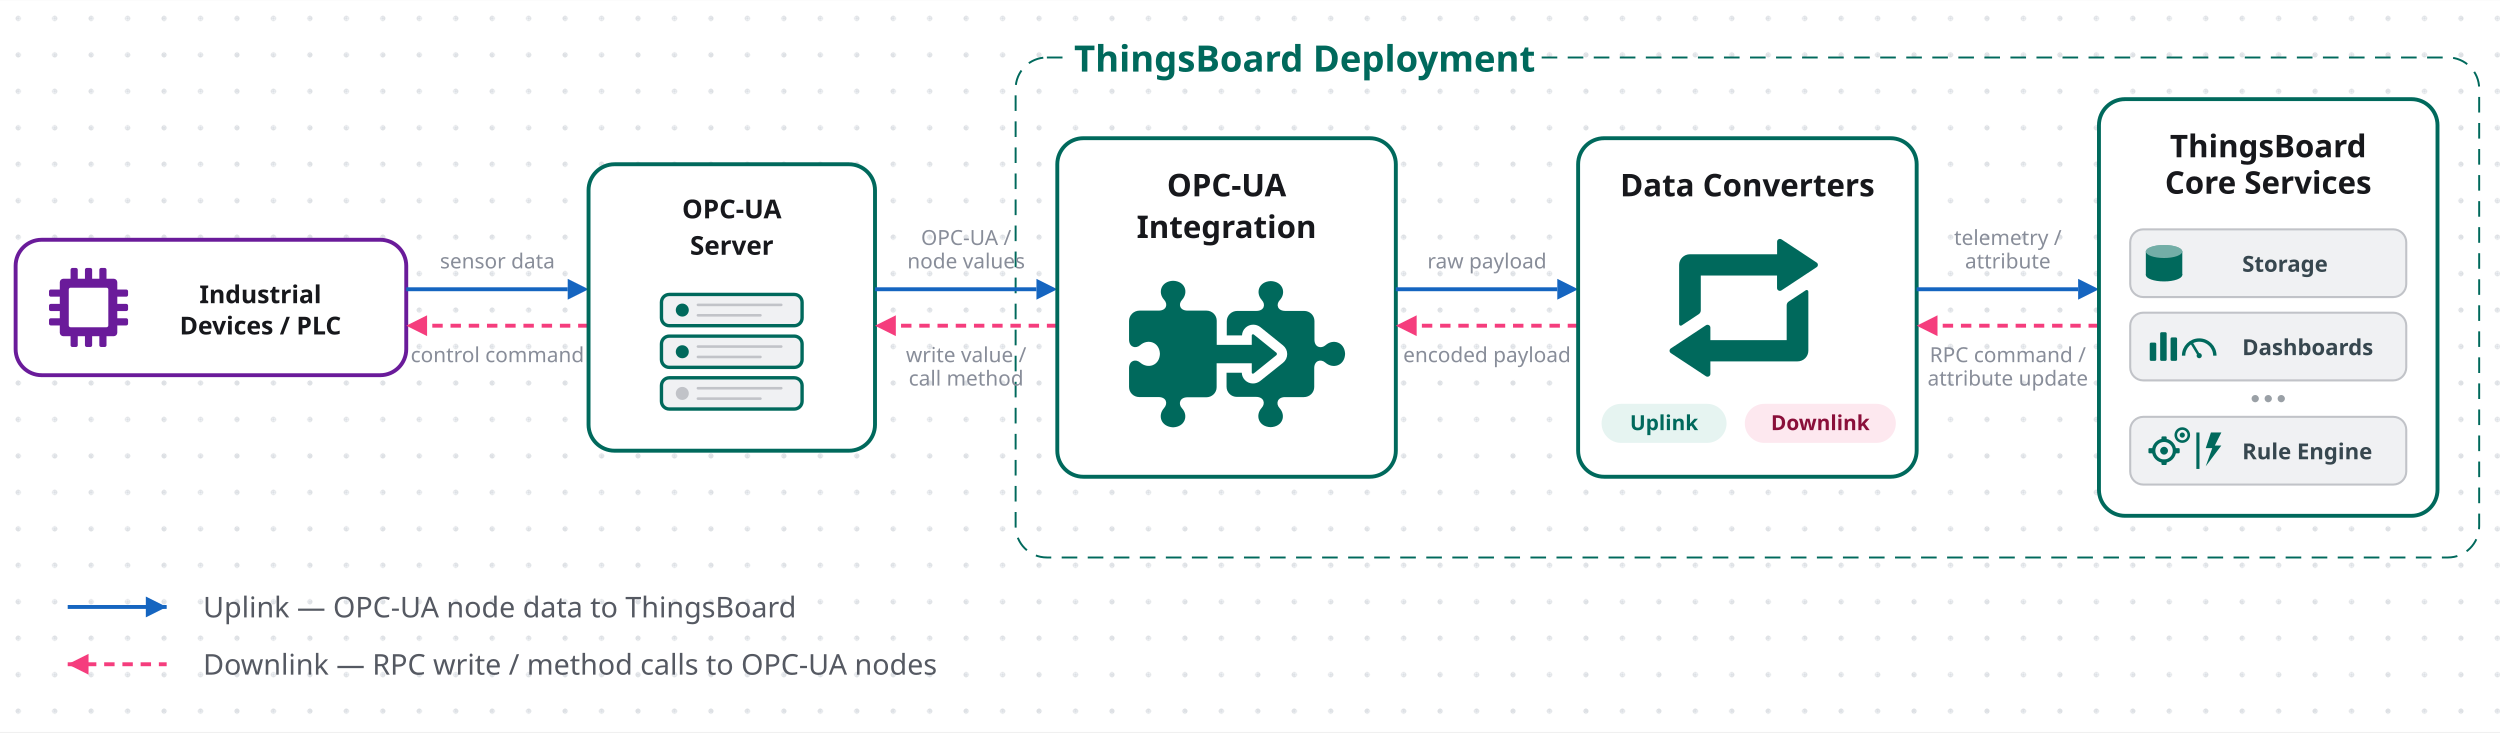
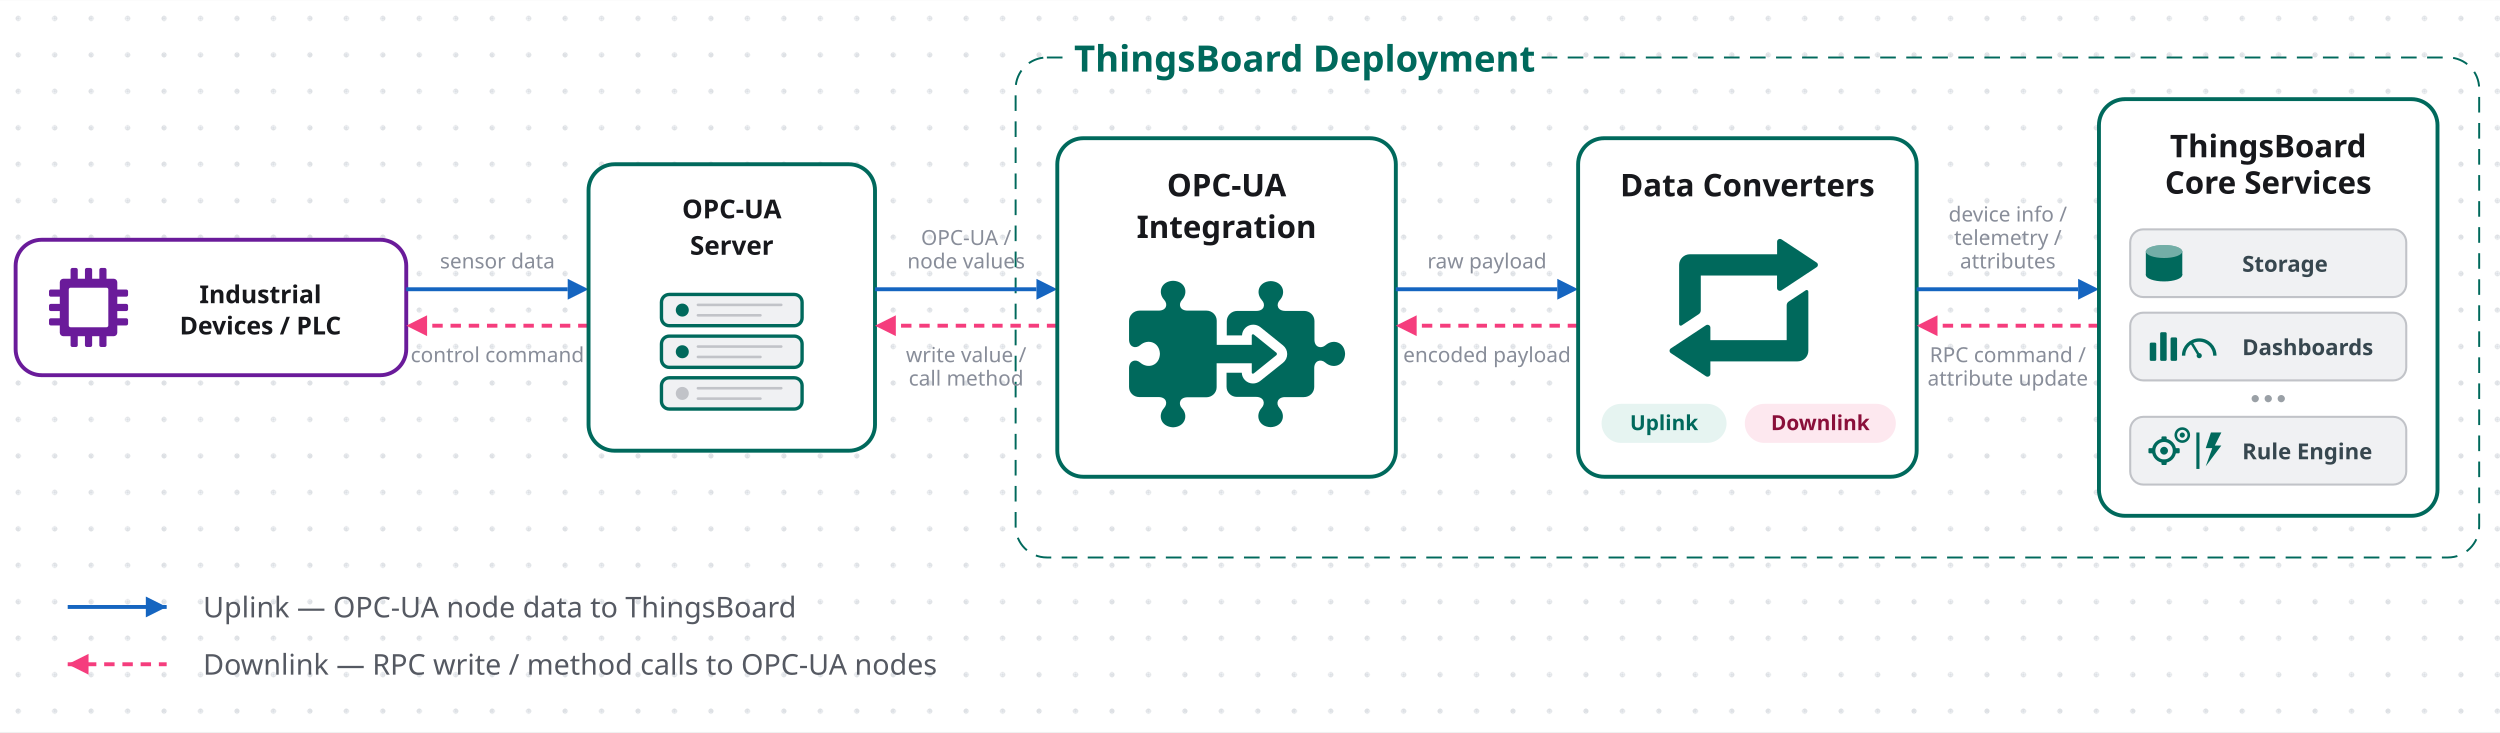
<svg xmlns="http://www.w3.org/2000/svg" width="1400" height="410" viewBox="0 0 960 281">
  <defs>
    <pattern id="dots" x="0" y="0" width="14" height="14" patternUnits="userSpaceOnUse">
      <circle cx="7" cy="7" r="1" fill="#dde0e4" />
    </pattern>
    <clipPath id="clip0">
      <path fill="#fff" d="M0 0h960v281H0z" />
    </clipPath>
  </defs>
  <g clip-path="url(#clip0)">
    <path fill="#fff" d="M0 0h960v281H0z" />
    <rect width="960" height="281" fill="url(#dots)" />
    <g transform="translate(0,33)">
      <rect x="390" y="-11" width="562" height="192" rx="12" fill="none" stroke="#00695c" stroke-width="0.75" stroke-dasharray="6,4" />
      <rect x="410" y="-18" width="178" height="14" fill="#fff" />
      <text x="501" y="-11" text-anchor="middle" font-family="system-ui,sans-serif" font-size="14" fill="#00695c" font-weight="600" dominant-baseline="central" textLength="174" lengthAdjust="spacing">ThingsBoard Deployment</text>
      <rect x="6" y="59" width="150" height="52" rx="10" fill="#fff" stroke="#6a1b9a" stroke-width="1.5" />
      <g transform="translate(13.3,64.3) scale(0.69)" fill="#6a1b9a">
        <rect x="14" y="14" width="32" height="32" rx="2" fill="#6a1b9a" />
        <rect x="19" y="19" width="22" height="22" rx="1" fill="#fff" />
        <rect x="20" y="8" width="4" height="7" rx="1" />
        <rect x="28" y="8" width="4" height="7" rx="1" />
        <rect x="36" y="8" width="4" height="7" rx="1" />
        <rect x="20" y="45" width="4" height="7" rx="1" />
        <rect x="28" y="45" width="4" height="7" rx="1" />
        <rect x="36" y="45" width="4" height="7" rx="1" />
        <rect x="8" y="20" width="7" height="4" rx="1" />
        <rect x="8" y="28" width="7" height="4" rx="1" />
        <rect x="8" y="36" width="7" height="4" rx="1" />
        <rect x="45" y="20" width="7" height="4" rx="1" />
        <rect x="45" y="28" width="7" height="4" rx="1" />
        <rect x="45" y="36" width="7" height="4" rx="1" />
      </g>
      <text x="100" y="80" text-anchor="middle" font-family="system-ui,sans-serif" font-size="9.5" fill="#17181c" font-weight="600" dominant-baseline="middle">Industrial</text>
      <text x="100" y="92" text-anchor="middle" font-family="system-ui,sans-serif" font-size="9.5" fill="#17181c" font-weight="600" dominant-baseline="middle">Devices / PLC</text>
      <line x1="156" y1="78" x2="218" y2="78" stroke="#1565c0" stroke-width="1.5" />
      <polygon points="218,74 226,78 218,82" fill="#1565c0" />
      <text x="191" y="70" text-anchor="middle" font-family="system-ui,sans-serif" font-size="8" fill="#888d99">sensor data</text>
      <line x1="226" y1="92" x2="164" y2="92" stroke="#f53d7d" stroke-width="1.5" stroke-dasharray="4,3" />
      <polygon points="164,88 156,92 164,96" fill="#f53d7d" />
      <text x="191" y="106" text-anchor="middle" font-family="system-ui,sans-serif" font-size="8" fill="#888d99">control command</text>
      <rect x="226" y="30" width="110" height="110" rx="10" fill="#fff" stroke="#00695c" stroke-width="1.5" />
      <text x="281" y="43" text-anchor="middle" font-size="10" fill="#17181c" font-weight="600" dominant-baseline="hanging" font-family="system-ui,sans-serif">OPC-UA</text>
      <text x="281" y="57" text-anchor="middle" font-size="10" fill="#17181c" font-weight="600" dominant-baseline="hanging" font-family="system-ui,sans-serif">Server</text>
      <g fill="none" stroke="#00695c" stroke-width="1.3" stroke-linecap="round">
        <rect x="254" y="80" width="54" height="12" rx="3" fill="#f0f1f3" stroke="#00695c" />
        <circle cx="262" cy="86" r="2.5" fill="#00695c" stroke="none" />
        <line x1="268" y1="84" x2="300" y2="84" stroke="#c1c3c8" stroke-width="1" />
        <line x1="268" y1="88" x2="292" y2="88" stroke="#c1c3c8" stroke-width="1" />
        <rect x="254" y="96" width="54" height="12" rx="3" fill="#f0f1f3" stroke="#00695c" />
        <circle cx="262" cy="102" r="2.5" fill="#00695c" stroke="none" />
        <line x1="268" y1="100" x2="300" y2="100" stroke="#c1c3c8" stroke-width="1" />
        <line x1="268" y1="104" x2="292" y2="104" stroke="#c1c3c8" stroke-width="1" />
        <rect x="254" y="112" width="54" height="12" rx="3" fill="#f0f1f3" stroke="#00695c" />
        <circle cx="262" cy="118" r="2.5" fill="#c1c3c8" stroke="none" />
        <line x1="268" y1="116" x2="300" y2="116" stroke="#c1c3c8" stroke-width="1" />
        <line x1="268" y1="120" x2="292" y2="120" stroke="#c1c3c8" stroke-width="1" />
      </g>
      <line x1="336" y1="78" x2="398" y2="78" stroke="#1565c0" stroke-width="1.5" />
      <polygon points="398,74 406,78 398,82" fill="#1565c0" />
      <text x="371" y="61" text-anchor="middle" font-family="system-ui,sans-serif" font-size="8" fill="#888d99">OPC-UA /</text>
      <text x="371" y="70" text-anchor="middle" font-family="system-ui,sans-serif" font-size="8" fill="#888d99">node values</text>
      <line x1="406" y1="92" x2="344" y2="92" stroke="#f53d7d" stroke-width="1.5" stroke-dasharray="4,3" />
      <polygon points="344,88 336,92 344,96" fill="#f53d7d" />
      <text x="371" y="106" text-anchor="middle" font-family="system-ui,sans-serif" font-size="8" fill="#888d99">write value /</text>
      <text x="371" y="115" text-anchor="middle" font-family="system-ui,sans-serif" font-size="8" fill="#888d99">call method</text>
      <rect x="406" y="20" width="130" height="130" rx="10" fill="#fff" stroke="#00695c" stroke-width="1.5" />
      <text x="471" y="33" text-anchor="middle" font-size="12" fill="#17181c" font-weight="600" dominant-baseline="hanging" font-family="system-ui,sans-serif">OPC-UA</text>
      <text x="471" y="49" text-anchor="middle" font-size="12" fill="#17181c" font-weight="600" dominant-baseline="hanging" font-family="system-ui,sans-serif">Integration</text>
      <g transform="matrix(-0.16987,0,0,-0.166552,516.5201,143.5578)" fill="#00695c">
        <path d="m 465.3,145.05 h -43.5 c -17.7,0 -21.8,-14.7 -12.6,-25.3 15.2,-17.2 7.1,-43 -20.2,-44.5 -27.3,1 -35.4,27.3 -20.2,44 9.1,10.1 5.1,25.3 -12.6,25.3 h -42.5 c -12.6,0 -23.3,10.1 -23.3,23.3 v 55.1 h -1 -78.4 v -21.8 c 0,-2 -2.5,-3 -4.6,-1.5 l -51.1,42 c -1.5,1.5 -1.5,4 0,5.6 l 51.1,42 c 2,1.5 4.6,0 4.6,-2 v -21.8 h 78.2 1 v 55.6 c 0,12.6 10.1,23.3 23.3,23.3 H 356 c 17.7,0 21.8,14.7 12.6,24.8 -15.2,17.2 -7.1,43 20.2,44 27.3,-1 35.4,-27.3 20.2,-44 -9.1,-10.1 -5.1,-24.8 12.6,-24.8 h 43 c 13.2,0 23.8,-10.6 23.8,-23.8 v -43.6 c -0.5,-17.2 -15.2,-21.2 -25.3,-12.1 -17.2,15.2 -43.5,7.1 -44.5,-20.2 1,-27.3 27.3,-35.4 44.5,-20.2 10.1,9.1 24.8,5.1 25.3,-12.1 v -44 c 0.1,-12.7 -10,-23.3 -23.1,-23.3 z" />
        <path d="m 244.7,145.45 h -43.5 c -17.7,0 -21.8,-15.2 -12.6,-25.3 15.2,-17.2 7.1,-43.5 -20.2,-44.5 -27.3,1 -35.4,26.8 -20.2,44 9.1,10.1 5.1,25.3 -12.6,25.3 H 93.1 c -13.2,0 -23.3,10.6 -23.3,23.3 v 43.5 c 0,17.7 -15.2,21.8 -25.3,12.6 -17.2,-15.2 -43.5,-7.1 -44.5,20.2 1,27.3 27.3,35.4 44,20.2 10.1,-9.1 25.3,-5.1 25.3,12.6 v 43 c 0,13.2 10.6,23.3 23.3,23.3 h 42.5 c 17.7,0 21.8,14.7 12.6,24.8 -15.2,16.7 -7.1,43 20.2,44 27.3,-1 35.4,-26.8 20.2,-44 -9.1,-10.1 -5.1,-24.8 12.6,-24.8 h 43 c 13.2,0 23.8,-10.6 23.8,-23.8 v -32.7 h -34.4 c -0.5,13.7 -11.7,24.8 -25.3,24.8 -6.1,0 -11.6,-2 -16.2,-5.6 l -51.1,-42 c -6.1,-5.1 -9.6,-12.1 -9.6,-20.2 0,-8.1 3.5,-15.2 9.6,-20.2 l 51.6,-42 c 4.6,-3.5 10.1,-5.6 16.2,-5.6 13.7,0 24.8,11.1 25.3,24.8 H 268 v -32.4 c 0,-13.2 -10.6,-23.3 -23.3,-23.3 z" />
      </g>
      <line x1="536" y1="78" x2="598" y2="78" stroke="#1565c0" stroke-width="1.5" />
      <polygon points="598,74 606,78 598,82" fill="#1565c0" />
      <text x="571" y="70" text-anchor="middle" font-family="system-ui,sans-serif" font-size="8" fill="#888d99">raw payload</text>
      <line x1="606" y1="92" x2="544" y2="92" stroke="#f53d7d" stroke-width="1.5" stroke-dasharray="4,3" />
      <polygon points="544,88 536,92 544,96" fill="#f53d7d" />
      <text x="571" y="106" text-anchor="middle" font-family="system-ui,sans-serif" font-size="8" fill="#888d99">encoded payload</text>
      <rect x="606" y="20" width="130" height="130" rx="10" fill="#fff" stroke="#00695c" stroke-width="1.5" />
      <text x="671" y="33" text-anchor="middle" font-size="12" fill="#17181c" font-weight="600" dominant-baseline="hanging" font-family="system-ui,sans-serif">Data Converters</text>
      <g transform="matrix(0.217828,0,0,0.213574,616.2844,53.1842)" fill="#00695c">
        <path d="m 373.23,68.177 -61.8,-41.6 c -3.4,-2.3 -7.9,0.1 -7.9,4.2 v 22.5 h -153.6 c -10.6,0 -19.1,8.6 -19.1,19.1 v 106.5 c 0,2.3 2.6,3.7 4.5,2.4 l 30,-20.2 c 2.3,-1.5 3.7,-4.1 3.7,-6.9 v -62.7 h 134.4 v 22.5 c 0,4.1 4.5,6.5 7.9,4.2 l 61.8,-41.6 c 3.1,-2 3.1,-6.4 0.1,-8.4 z" />
        <path d="m 354.13,117.98 -30,20.2 c -2.3,1.5 -3.7,4.1 -3.7,6.9 v 62.6 h -134.5 v -22.5 c 0,-4.1 -4.5,-6.5 -7.9,-4.2 l -61.8,41.6 c -3,2 -3,6.4 0,8.4 l 61.8,41.6 c 3.4,2.3 7.9,-0.1 7.9,-4.2 v -22.5 h 153.5 c 10.6,0.1 19.2,-8.5 19.2,-19.1 v -106.4 c 0,-2.3 -2.6,-3.7 -4.5,-2.4 z" />
      </g>
      <rect x="615" y="122" width="48" height="15" rx="7.5" fill="#e6f4f1" />
      <text x="639" y="129" text-anchor="middle" font-size="8" fill="#00695c" font-weight="700" dominant-baseline="central" font-family="system-ui,sans-serif">Uplink</text>
      <rect x="670" y="122" width="58" height="15" rx="7.5" fill="#fde8ef" />
      <text x="699" y="129" text-anchor="middle" font-size="8" fill="#8a0f3a" font-weight="700" dominant-baseline="central" font-family="system-ui,sans-serif">Downlink</text>
      <line x1="736" y1="78" x2="798" y2="78" stroke="#1565c0" stroke-width="1.5" />
      <polygon points="798,74 806,78 798,82" fill="#1565c0" />
+       <text x="771" y="52" text-anchor="middle" font-family="system-ui,sans-serif" font-size="8" fill="#888d99">device info /</text>
      <text x="771" y="61" text-anchor="middle" font-family="system-ui,sans-serif" font-size="8" fill="#888d99">telemetry /</text>
-       <text x="771" y="70" text-anchor="middle" font-family="system-ui,sans-serif" font-size="8" fill="#888d99">attribute</text>
+       <text x="771" y="70" text-anchor="middle" font-family="system-ui,sans-serif" font-size="8" fill="#888d99">attributes</text>
      <line x1="806" y1="92" x2="744" y2="92" stroke="#f53d7d" stroke-width="1.5" stroke-dasharray="4,3" />
      <polygon points="744,88 736,92 744,96" fill="#f53d7d" />
      <text x="771" y="106" text-anchor="middle" font-family="system-ui,sans-serif" font-size="8" fill="#888d99">RPC command /</text>
      <text x="771" y="115" text-anchor="middle" font-family="system-ui,sans-serif" font-size="8" fill="#888d99">attribute update</text>
      <rect x="806" y="5" width="130" height="160" rx="10" fill="#fff" stroke="#00695c" stroke-width="1.5" />
      <text x="871" y="18" text-anchor="middle" font-family="system-ui,sans-serif" font-size="12" fill="#17181c" font-weight="600" dominant-baseline="hanging">ThingsBoard</text>
      <text x="871" y="32" text-anchor="middle" font-family="system-ui,sans-serif" font-size="12" fill="#17181c" font-weight="600" dominant-baseline="hanging">Core Services</text>
      <g transform="translate(117,5)">
        <rect x="701" y="50" width="106" height="26" rx="5" fill="#f0f1f3" stroke="#c1c3c8" stroke-width=".8" />
        <g fill="#00695c" transform="translate(45,-6.5)">
          <ellipse cx="669" cy="65" rx="7" ry="2.5" fill="#00695c" />
          <rect x="662" y="65" width="14" height="9" fill="#00695c" />
          <ellipse cx="669" cy="74" rx="7" ry="2.5" fill="#00695c" />
          <ellipse cx="669" cy="65" rx="7" ry="2.5" fill="#e6f4f1" opacity=".5" />
        </g>
        <text x="744" y="63" text-anchor="start" font-family="system-ui,sans-serif" font-size="8.5" fill="#37474f" font-weight="600" dominant-baseline="central">Storage</text>
        <rect x="701" y="82" width="106" height="26" rx="5" fill="#f0f1f3" stroke="#c1c3c8" stroke-width=".8" />
        <g fill="#00695c" transform="translate(47.5,-5.5)">
          <rect x="661" y="99" width="2.5" height="7" rx=".5" />
          <rect x="665" y="95" width="2.5" height="11" rx=".5" />
          <rect x="669" y="97" width="2.5" height="9" rx=".5" />
          <path d="M674,104 a6,6 0 0,1 12,0" fill="none" stroke="#00695c" stroke-width="1.3" />
          <line x1="680" y1="104" x2="677" y2="99" stroke="#00695c" stroke-width="1" stroke-linecap="round" />
          <circle cx="680" cy="104" r="1" fill="#00695c" />
        </g>
        <text x="744" y="95" text-anchor="start" font-family="system-ui,sans-serif" font-size="8.5" fill="#37474f" font-weight="600" dominant-baseline="central">Dashboards</text>
        <circle cx="749" cy="115" r="1.4" fill="#9aa0a6" />
        <circle cx="754" cy="115" r="1.4" fill="#9aa0a6" />
        <circle cx="759" cy="115" r="1.4" fill="#9aa0a6" />
        <rect x="701" y="122" width="106" height="26" rx="5" fill="#f0f1f3" stroke="#c1c3c8" stroke-width=".8" />
        <g fill="#00695c" transform="translate(49,0)">
          <circle cx="665" cy="135" r="4" fill="none" stroke="#00695c" stroke-width="1.3" />
          <circle cx="665" cy="135" r="1.5" fill="#00695c" />
          <rect x="664" y="129.5" width="2" height="2" rx=".4" />
          <rect x="664" y="138.5" width="2" height="2" rx=".4" />
          <rect x="659" y="134" width="2" height="2" rx=".4" />
          <rect x="669" y="134" width="2" height="2" rx=".4" />
          <circle cx="672" cy="129" r="2.5" fill="none" stroke="#00695c" stroke-width="1" />
          <circle cx="672" cy="129" r="1" fill="#00695c" />
          <line x1="678" y1="128" x2="678" y2="142" stroke="#00695c" stroke-width="1.2" />
          <polygon points="683,128 681,134 683.5,134 681,141 687,133 684.5,133 687,128" fill="#00695c" />
        </g>
        <text x="744" y="135" text-anchor="start" font-family="system-ui,sans-serif" font-size="8.5" fill="#37474f" font-weight="600" dominant-baseline="central">Rule Engine</text>
      </g>
      <line x1="26" y1="200" x2="64" y2="200" stroke="#1565c0" stroke-width="1.5" />
      <polygon points="56,196 64,200 56,204" fill="#1565c0" />
      <text x="78" y="204" font-family="system-ui,sans-serif" font-size="11" fill="#555962">Uplink — OPC-UA node data to ThingsBoard</text>
      <line x1="26" y1="222" x2="64" y2="222" stroke="#f53d7d" stroke-width="1.5" stroke-dasharray="4,3" />
      <polygon points="34,218 26,222 34,226" fill="#f53d7d" />
      <text x="78" y="226" font-family="system-ui,sans-serif" font-size="11" fill="#555962">Downlink — RPC write / method calls to OPC-UA nodes</text>
    </g>
  </g>
</svg>
